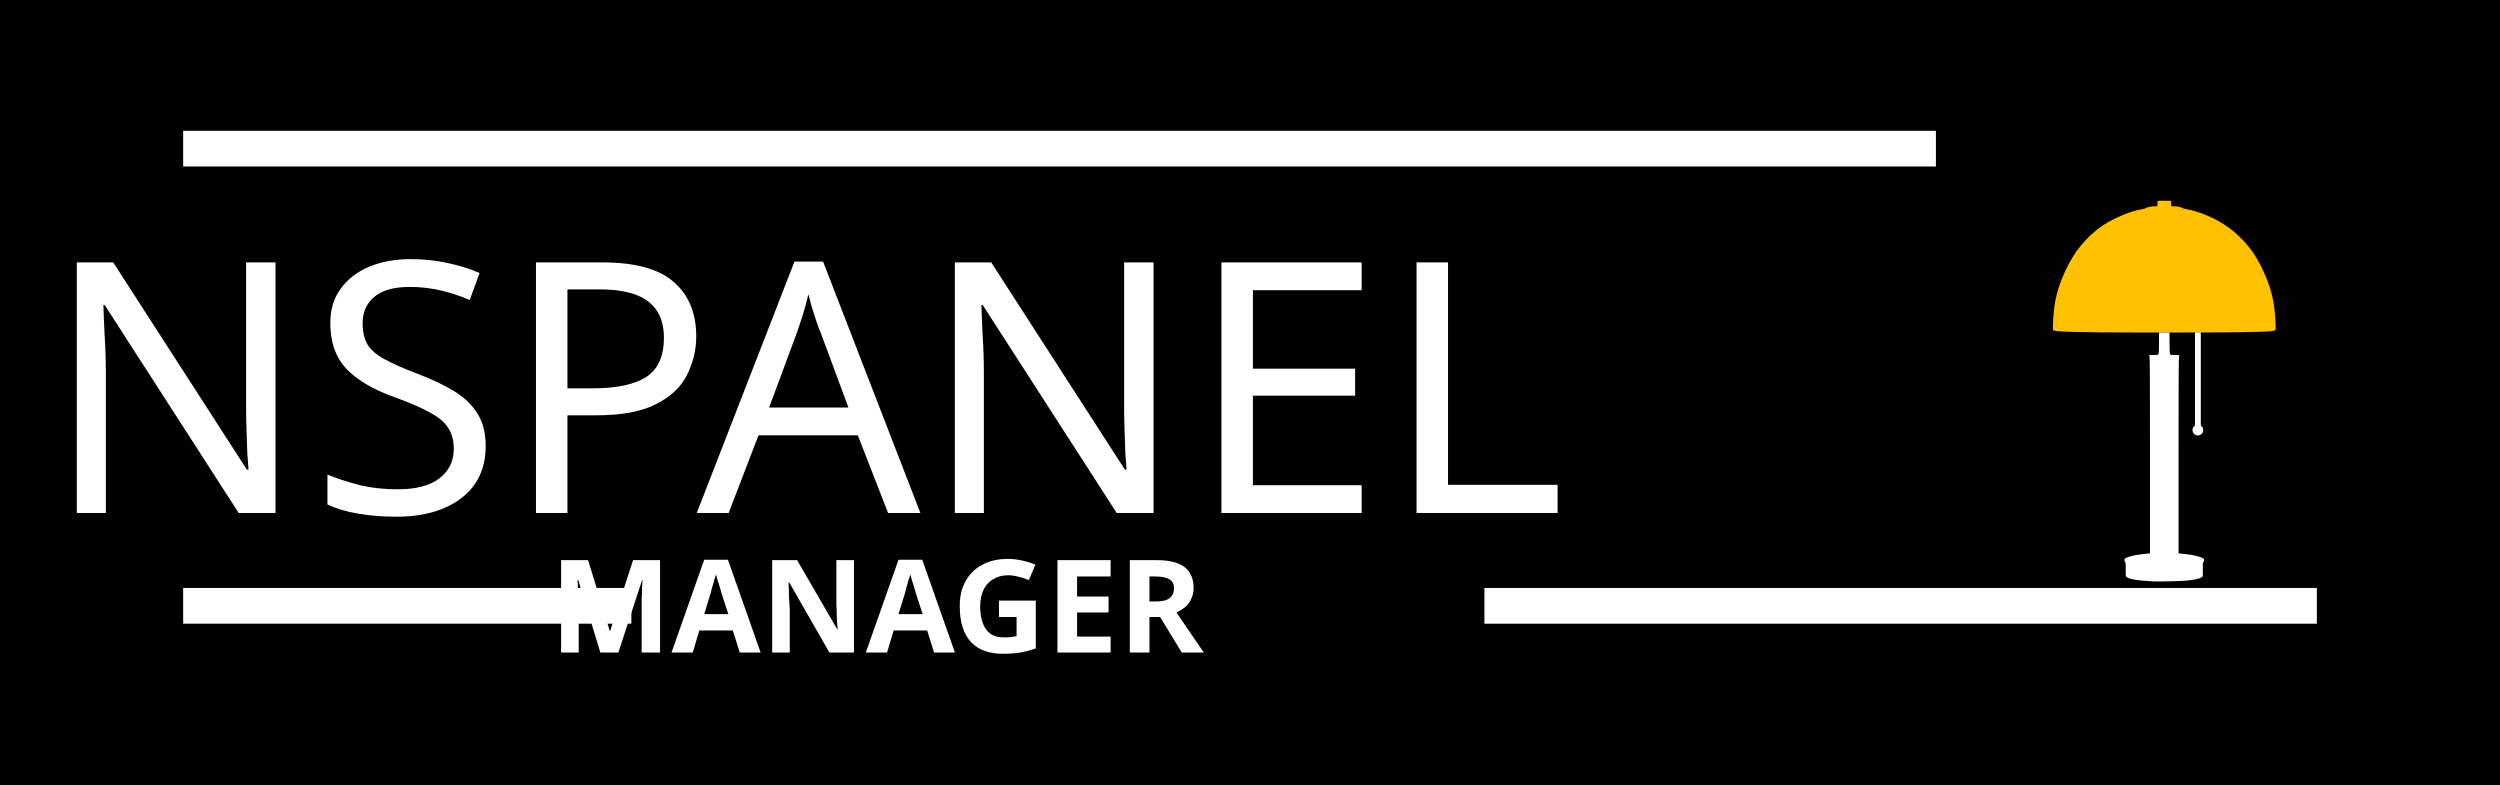
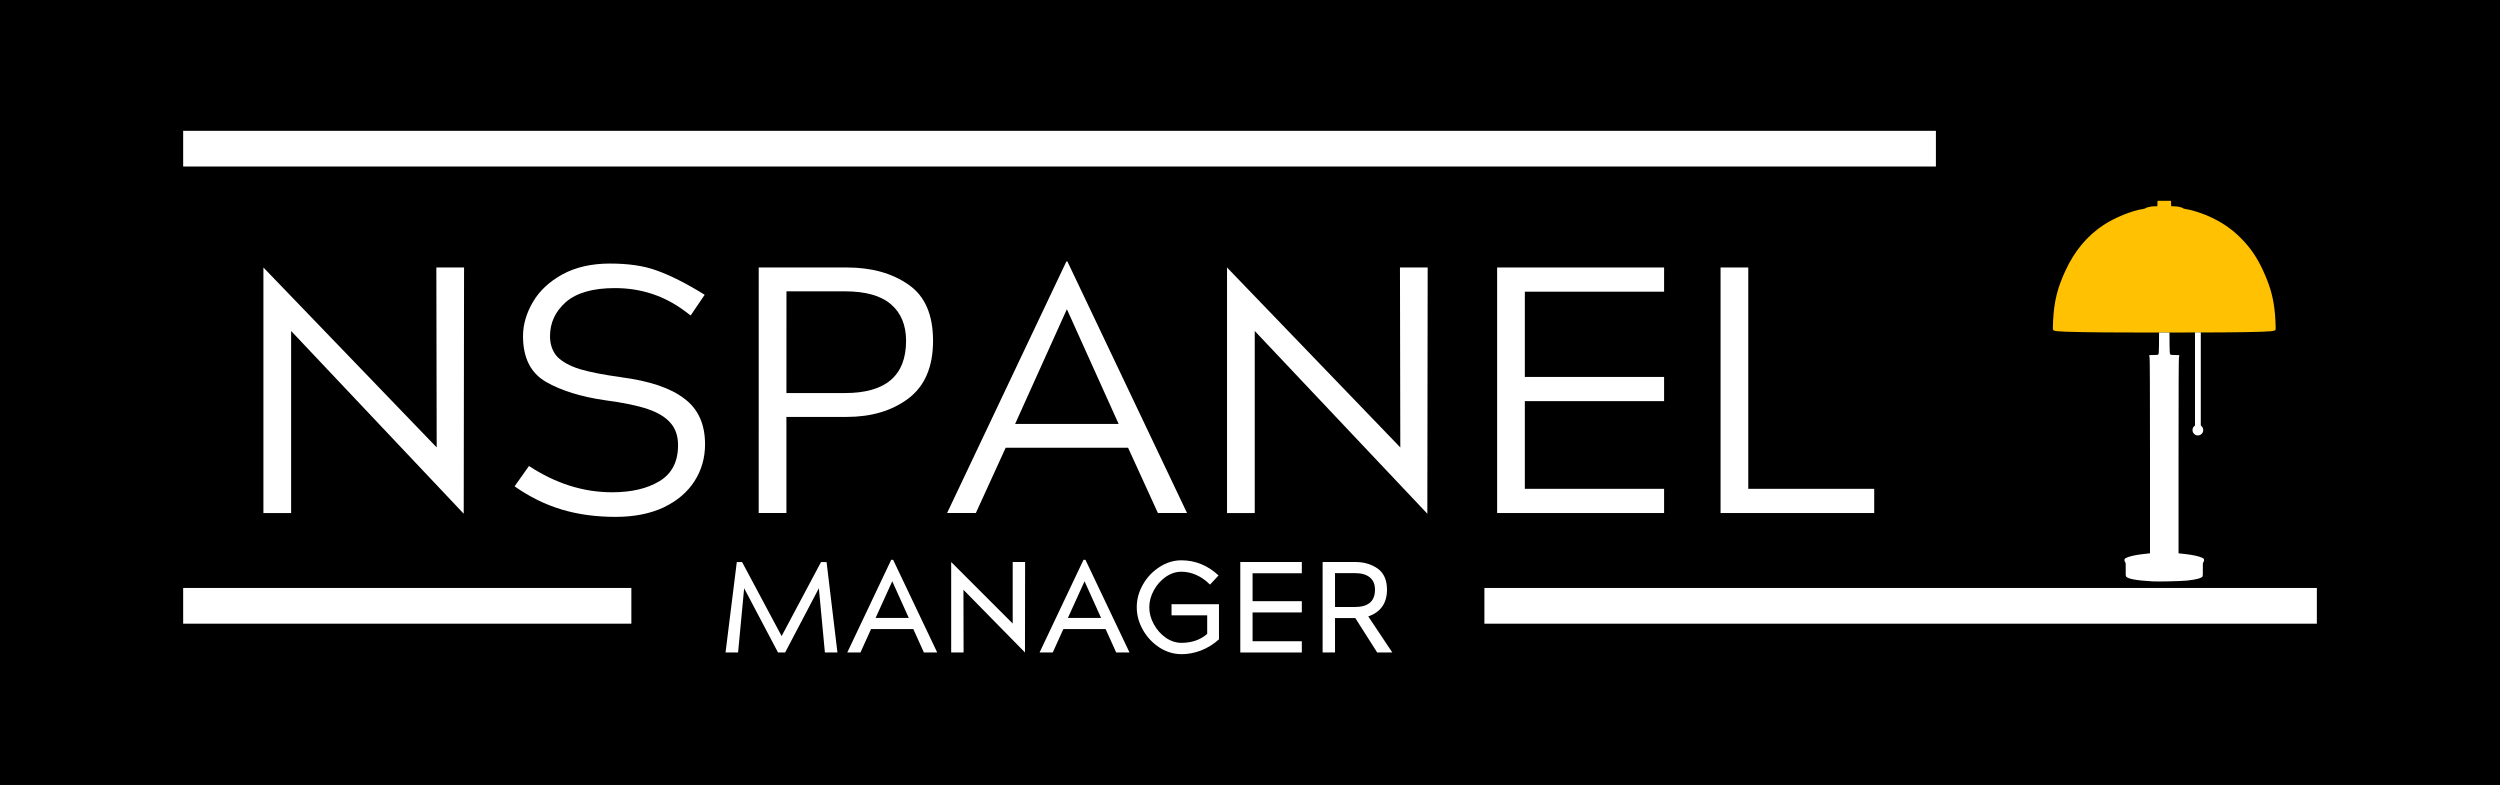
<svg xmlns="http://www.w3.org/2000/svg" width="95.541mm" height="29.999mm" viewBox="0 0 95.541 29.999" version="1.1" id="svg5">
  <defs id="defs2" />
-   <rect width="100%" height="100%" fill="black" />
+   <rect width="100%" height="100%" fill="black" id="rect4" />
  <g id="layer1" style="display:inline" transform="translate(-23.80632,-37.15597)">
    <rect style="fill:#ffffff;stroke:#ffffff;stroke-width:0.265" id="rect91625" width="16.863" height="1.1" x="30.939" y="59.758" />
    <rect style="fill:#ffffff;stroke:#ffffff;stroke-width:0.473" id="rect91761" width="66.51" height="0.891" x="31.043" y="42.392" />
    <rect style="fill:#ffffff;stroke:#ffffff;stroke-width:0.348" id="rect91763" width="31.465" height="1.017" x="80.709" y="59.8" />
  </g>
  <g id="layer2" style="display:inline" transform="translate(-23.80632,-37.15597)">
-     <text xml:space="preserve" style="font-style:normal;font-weight:normal;font-size:10.583px;line-height:0;font-family:sans-serif;letter-spacing:0px;fill:#000000;fill-opacity:1;stroke:none;stroke-width:0.265" x="64.19" y="56.761" id="text39249">
-       <tspan style="font-style:normal;font-variant:normal;font-weight:normal;font-stretch:normal;font-size:13.406px;line-height:0.55;font-family:Hamlin;-inkscape-font-specification:'Hamlin, Normal';font-variant-ligatures:normal;font-variant-caps:normal;font-variant-numeric:normal;font-variant-east-asian:normal;text-align:center;text-anchor:middle;fill:#ffffff;stroke-width:0.265" x="64.19" y="56.761" id="tspan62001">NSPANEL</tspan>
-       <tspan style="font-style:normal;font-variant:normal;font-weight:bold;font-stretch:normal;font-size:4.939px;line-height:1.55;font-family:Hamlin;-inkscape-font-specification:'Hamlin Bold';font-variant-ligatures:normal;font-variant-caps:normal;font-variant-numeric:normal;font-variant-east-asian:normal;text-align:center;text-anchor:middle;fill:#ffffff;stroke-width:0.265" x="64.19" y="62.091" id="tspan73527">MANAGER</tspan>
-     </text>
+     <g aria-label="NSPANEL MANAGER" id="text39249" style="font-size:10.583px;line-height:0;letter-spacing:0px;stroke-width:0.265">
+       <path d="m 40.495,54.255 -0.013,-6.877 h 1.059 l -0.013,9.411 -6.596,-6.984 v 6.958 h -1.059 v -9.384 z" style="font-size:13.406px;line-height:0.55;font-family:Hamlin;-inkscape-font-specification:'Hamlin, Normal';text-align:center;text-anchor:middle;fill:#ffffff" id="path306" />
+       <path d="m 47.547,51.573 q 1.635,0.214 2.413,0.818 0.791,0.59 0.791,1.743 0,0.778 -0.402,1.408 -0.402,0.63 -1.18,1.005 -0.778,0.362 -1.837,0.362 -1.126,0 -2.064,-0.282 -0.938,-0.282 -1.796,-0.885 l 0.55,-0.778 q 1.528,1.005 3.177,1.005 1.099,0 1.796,-0.416 0.724,-0.429 0.724,-1.381 0,-0.523 -0.282,-0.845 -0.282,-0.335 -0.871,-0.536 -0.59,-0.201 -1.609,-0.335 -1.408,-0.201 -2.292,-0.71 -0.871,-0.509 -0.871,-1.743 0,-0.657 0.375,-1.3 0.375,-0.643 1.126,-1.059 0.764,-0.416 1.823,-0.416 1.046,0 1.756,0.255 0.804,0.282 1.863,0.938 l -0.536,0.791 -0.214,-0.161 q -1.18,-0.885 -2.681,-0.885 -1.26,0 -1.877,0.536 -0.603,0.536 -0.603,1.3 0,0.469 0.268,0.778 0.282,0.295 0.871,0.483 0.59,0.174 1.582,0.308 z" style="font-size:13.406px;line-height:0.55;font-family:Hamlin;-inkscape-font-specification:'Hamlin, Normal';text-align:center;text-anchor:middle;fill:#ffffff" id="path308" />
+       <path d="m 52.802,47.378 h 3.365 q 1.421,0 2.359,0.657 0.938,0.643 0.938,2.145 0,1.501 -0.952,2.212 -0.938,0.697 -2.346,0.697 h -2.306 v 3.673 h -1.059 z m 1.059,4.799 h 2.239 q 2.333,0 2.333,-1.997 0,-0.898 -0.576,-1.394 -0.576,-0.496 -1.756,-0.496 h -2.239 z" style="font-size:13.406px;line-height:0.55;font-family:Hamlin;-inkscape-font-specification:'Hamlin, Normal';text-align:center;text-anchor:middle;fill:#ffffff" id="path310" />
+       <path d="m 62.239,54.268 -1.139,2.493 h -1.099 l 4.558,-9.612 h 0.04 l 4.571,9.612 h -1.113 l -1.139,-2.493 z m 2.346,-5.282 h -0.013 l -1.971,4.37 h 3.955 z" style="font-size:13.406px;line-height:0.55;font-family:Hamlin;-inkscape-font-specification:'Hamlin, Normal';text-align:center;text-anchor:middle;fill:#ffffff" id="path312" />
+       <path d="m 77.321,54.255 -0.013,-6.877 h 1.059 l -0.013,9.411 -6.596,-6.984 v 6.958 h -1.059 v -9.384 z" style="font-size:13.406px;line-height:0.55;font-family:Hamlin;-inkscape-font-specification:'Hamlin, Normal';text-align:center;text-anchor:middle;fill:#ffffff" id="path314" />
+       <path d="M 87.402,48.303 H 82.08 v 3.258 h 5.322 v 0.925 H 82.08 v 3.351 h 5.322 v 0.925 h -6.381 v -9.384 h 6.381 z" style="font-size:13.406px;line-height:0.55;font-family:Hamlin;-inkscape-font-specification:'Hamlin, Normal';text-align:center;text-anchor:middle;fill:#ffffff" id="path316" />
+       <path d="m 89.56,47.378 h 1.059 v 8.459 h 4.813 v 0.925 h -5.872 z" style="font-size:13.406px;line-height:0.55;font-family:Hamlin;-inkscape-font-specification:'Hamlin, Normal';text-align:center;text-anchor:middle;fill:#ffffff" id="path318" />
+       <path d="m 55.1,59.637 -1.289,2.455 h -0.272 l -1.294,-2.455 -0.232,2.455 h -0.479 l 0.43,-3.457 h 0.202 l 1.511,2.83 1.506,-2.83 h 0.212 l 0.415,3.457 h -0.479 z" style="font-weight:bold;font-size:4.939px;line-height:1.55;font-family:Hamlin;-inkscape-font-specification:'Hamlin Bold';text-align:center;text-anchor:middle;fill:#ffffff" id="path320" />
+       <path d="m 58.71,61.197 h -1.615 l -0.405,0.894 h -0.504 l 1.679,-3.541 h 0.074 l 1.684,3.541 h -0.509 z m -1.442,-0.425 h 1.269 L 57.905,59.37 Z" style="font-weight:bold;font-size:4.939px;line-height:1.55;font-family:Hamlin;-inkscape-font-specification:'Hamlin Bold';text-align:center;text-anchor:middle;fill:#ffffff" id="path322" />
+       <path d="m 60.626,59.696 0.005,2.395 h -0.474 v -3.457 l 2.351,2.351 v -2.351 h 0.474 l -0.005,3.457 z" style="font-weight:bold;font-size:4.939px;line-height:1.55;font-family:Hamlin;-inkscape-font-specification:'Hamlin Bold';text-align:center;text-anchor:middle;fill:#ffffff" id="path324" />
+       <path d="m 66.059,61.197 h -1.615 l -0.405,0.894 h -0.504 l 1.679,-3.541 h 0.074 l 1.684,3.541 h -0.509 z m -1.442,-0.425 h 1.269 L 65.254,59.37 Z" style="font-weight:bold;font-size:4.939px;line-height:1.55;font-family:Hamlin;-inkscape-font-specification:'Hamlin Bold';text-align:center;text-anchor:middle;fill:#ffffff" id="path326" />
+       <path d="m 68.953,62.155 q -0.44,0 -0.835,-0.252 -0.395,-0.257 -0.632,-0.672 -0.237,-0.415 -0.237,-0.869 0,-0.454 0.237,-0.869 0.237,-0.415 0.632,-0.667 0.395,-0.257 0.835,-0.257 0.8,0 1.422,0.578 l -0.326,0.351 q -0.247,-0.247 -0.528,-0.37 -0.277,-0.123 -0.563,-0.123 -0.316,0 -0.603,0.198 -0.282,0.198 -0.454,0.514 -0.173,0.316 -0.173,0.647 0,0.331 0.173,0.647 0.173,0.316 0.454,0.514 0.286,0.198 0.603,0.198 0.588,0 0.983,-0.341 v -0.711 h -1.363 v -0.425 h 1.813 v 1.343 q -0.306,0.277 -0.682,0.425 -0.375,0.143 -0.756,0.143 z" style="font-weight:bold;font-size:4.939px;line-height:1.55;font-family:Hamlin;-inkscape-font-specification:'Hamlin Bold';text-align:center;text-anchor:middle;fill:#ffffff" id="path328" />
+       <path d="m 71.206,58.634 h 2.351 v 0.43 h -1.882 v 1.067 h 1.882 v 0.43 h -1.882 v 1.101 h 1.882 v 0.43 h -2.351 z" style="font-weight:bold;font-size:4.939px;line-height:1.55;font-family:Hamlin;-inkscape-font-specification:'Hamlin Bold';text-align:center;text-anchor:middle;fill:#ffffff" id="path330" />
+       <path d="m 75.601,60.777 h -0.775 v 1.314 h -0.474 v -3.457 h 1.254 q 0.484,0 0.845,0.247 0.361,0.257 0.361,0.81 0,0.39 -0.183,0.647 -0.183,0.257 -0.533,0.375 l 0.919,1.378 h -0.578 z M 74.826,59.059 v 1.294 h 0.761 q 0.766,0 0.766,-0.662 0,-0.311 -0.198,-0.469 -0.193,-0.163 -0.568,-0.163 z" style="font-weight:bold;font-size:4.939px;line-height:1.55;font-family:Hamlin;-inkscape-font-specification:'Hamlin Bold';text-align:center;text-anchor:middle;fill:#ffffff" id="path332" />
+     </g>
  </g>
  <g id="layer3" transform="translate(-23.80632,-37.15597)">
    <g id="g91894" transform="matrix(0.1591003,0,0,0.1591003,102.2585,44.83032)">
      <g id="layer1-1" transform="translate(-30.26998,-9.72001)" style="display:inline;fill:#ffc101;fill-opacity:1">
        <path style="fill:#ffc101;fill-opacity:1;stroke-width:0.104" d="m 55.789,41.355 -7.506,-0.004 c -8.143,-0.004 -15.509,-0.136 -16.902,-0.302 -0.482,-0.058 -0.94,-0.168 -1.017,-0.245 -0.116,-0.116 -0.121,-0.512 -0.032,-2.262 0.237,-4.661 1.011,-7.815 2.955,-12.034 2.163,-4.696 5.196,-8.341 9.101,-10.939 2.711,-1.803 6.983,-3.536 9.582,-3.887 0.27,-0.037 0.544,-0.129 0.608,-0.206 0.064,-0.077 0.287,-0.168 0.495,-0.203 0.209,-0.035 0.449,-0.09 0.535,-0.124 0.168,-0.066 0.381,-0.086 1.216,-0.113 l 0.54,-0.018 0.031,-0.649 0.031,-0.649 h 1.61 1.61 l 0.031,0.649 0.031,0.649 0.54,0.018 c 0.835,0.027 1.047,0.047 1.216,0.113 0.086,0.033 0.326,0.089 0.535,0.124 0.209,0.035 0.431,0.126 0.495,0.203 0.064,0.077 0.337,0.17 0.608,0.206 1.2,0.162 3.424,0.821 4.997,1.48 3.508,1.47 6.221,3.303 8.668,5.856 2.14,2.234 3.603,4.417 5.018,7.489 1.944,4.219 2.718,7.373 2.955,12.034 0.089,1.75 0.083,2.146 -0.032,2.262 -0.077,0.077 -0.535,0.187 -1.017,0.245 -1.394,0.167 -8.759,0.299 -16.902,0.302 l -7.506,0.004 z" id="path1465" />
      </g>
      <g id="g2878" transform="translate(-30.26998,-9.72001)" style="display:inline">
        <path style="fill:#ffffff;fill-opacity:1;stroke-width:0.104" d="m 54.335,101.136 c -3.957,-0.217 -5.983,-0.581 -6.463,-1.16 -0.098,-0.118 -0.124,-0.571 -0.099,-1.735 0.028,-1.336 0.008,-1.597 -0.131,-1.712 -0.09,-0.075 -0.164,-0.293 -0.164,-0.485 0,-0.304 0.055,-0.377 0.431,-0.569 0.694,-0.354 2.301,-0.712 4.061,-0.904 l 1.638,-0.179 V 70.783 c 0,-15.671 -0.035,-23.61 -0.104,-23.61 -0.057,0 -0.104,-0.093 -0.104,-0.208 0,-0.195 0.069,-0.208 1.091,-0.208 0.9,0 1.091,-0.027 1.091,-0.156 0,-0.086 0.047,-0.156 0.104,-0.156 0.066,0 0.104,-3.463 0.104,-5.091 l 2.493,-2e-6 c 0,1.628 0.037,5.091 0.104,5.091 0.057,0 0.104,0.07 0.104,0.156 0,0.129 0.19,0.156 1.091,0.156 1.022,0 1.091,0.013 1.091,0.208 0,0.114 -0.047,0.208 -0.104,0.208 -0.069,0 -0.104,7.939 -0.104,23.61 v 23.61 l 1.638,0.179 c 1.759,0.192 3.367,0.549 4.061,0.904 0.376,0.192 0.431,0.264 0.431,0.569 0,0.192 -0.074,0.41 -0.164,0.485 -0.139,0.115 -0.159,0.376 -0.132,1.701 0.017,0.861 -0.005,1.624 -0.051,1.696 -0.279,0.443 -1.632,0.805 -3.803,1.018 -1.46,0.143 -6.727,0.268 -8.109,0.192 z" id="path2876" />
      </g>
      <g id="layer3-5">
        <circle style="opacity:1;fill:#ffffff;fill-opacity:1;stroke:none;stroke-width:17.135;stroke-linecap:square;stroke-linejoin:miter;stroke-miterlimit:0;stroke-dasharray:none;stroke-opacity:1;paint-order:markers fill stroke" id="path1510" cx="34.838" cy="55.073" r="1.287" />
      </g>
      <g id="layer2-9">
        <rect style="opacity:1;fill:#ffffff;fill-opacity:1;stroke:none;stroke-width:12.804;stroke-linecap:square;stroke-linejoin:miter;stroke-miterlimit:0;stroke-dasharray:none;stroke-opacity:1;paint-order:markers fill stroke" id="rect1508" width="1.39" height="22.682" x="34.148" y="31.602" />
      </g>
    </g>
  </g>
</svg>
